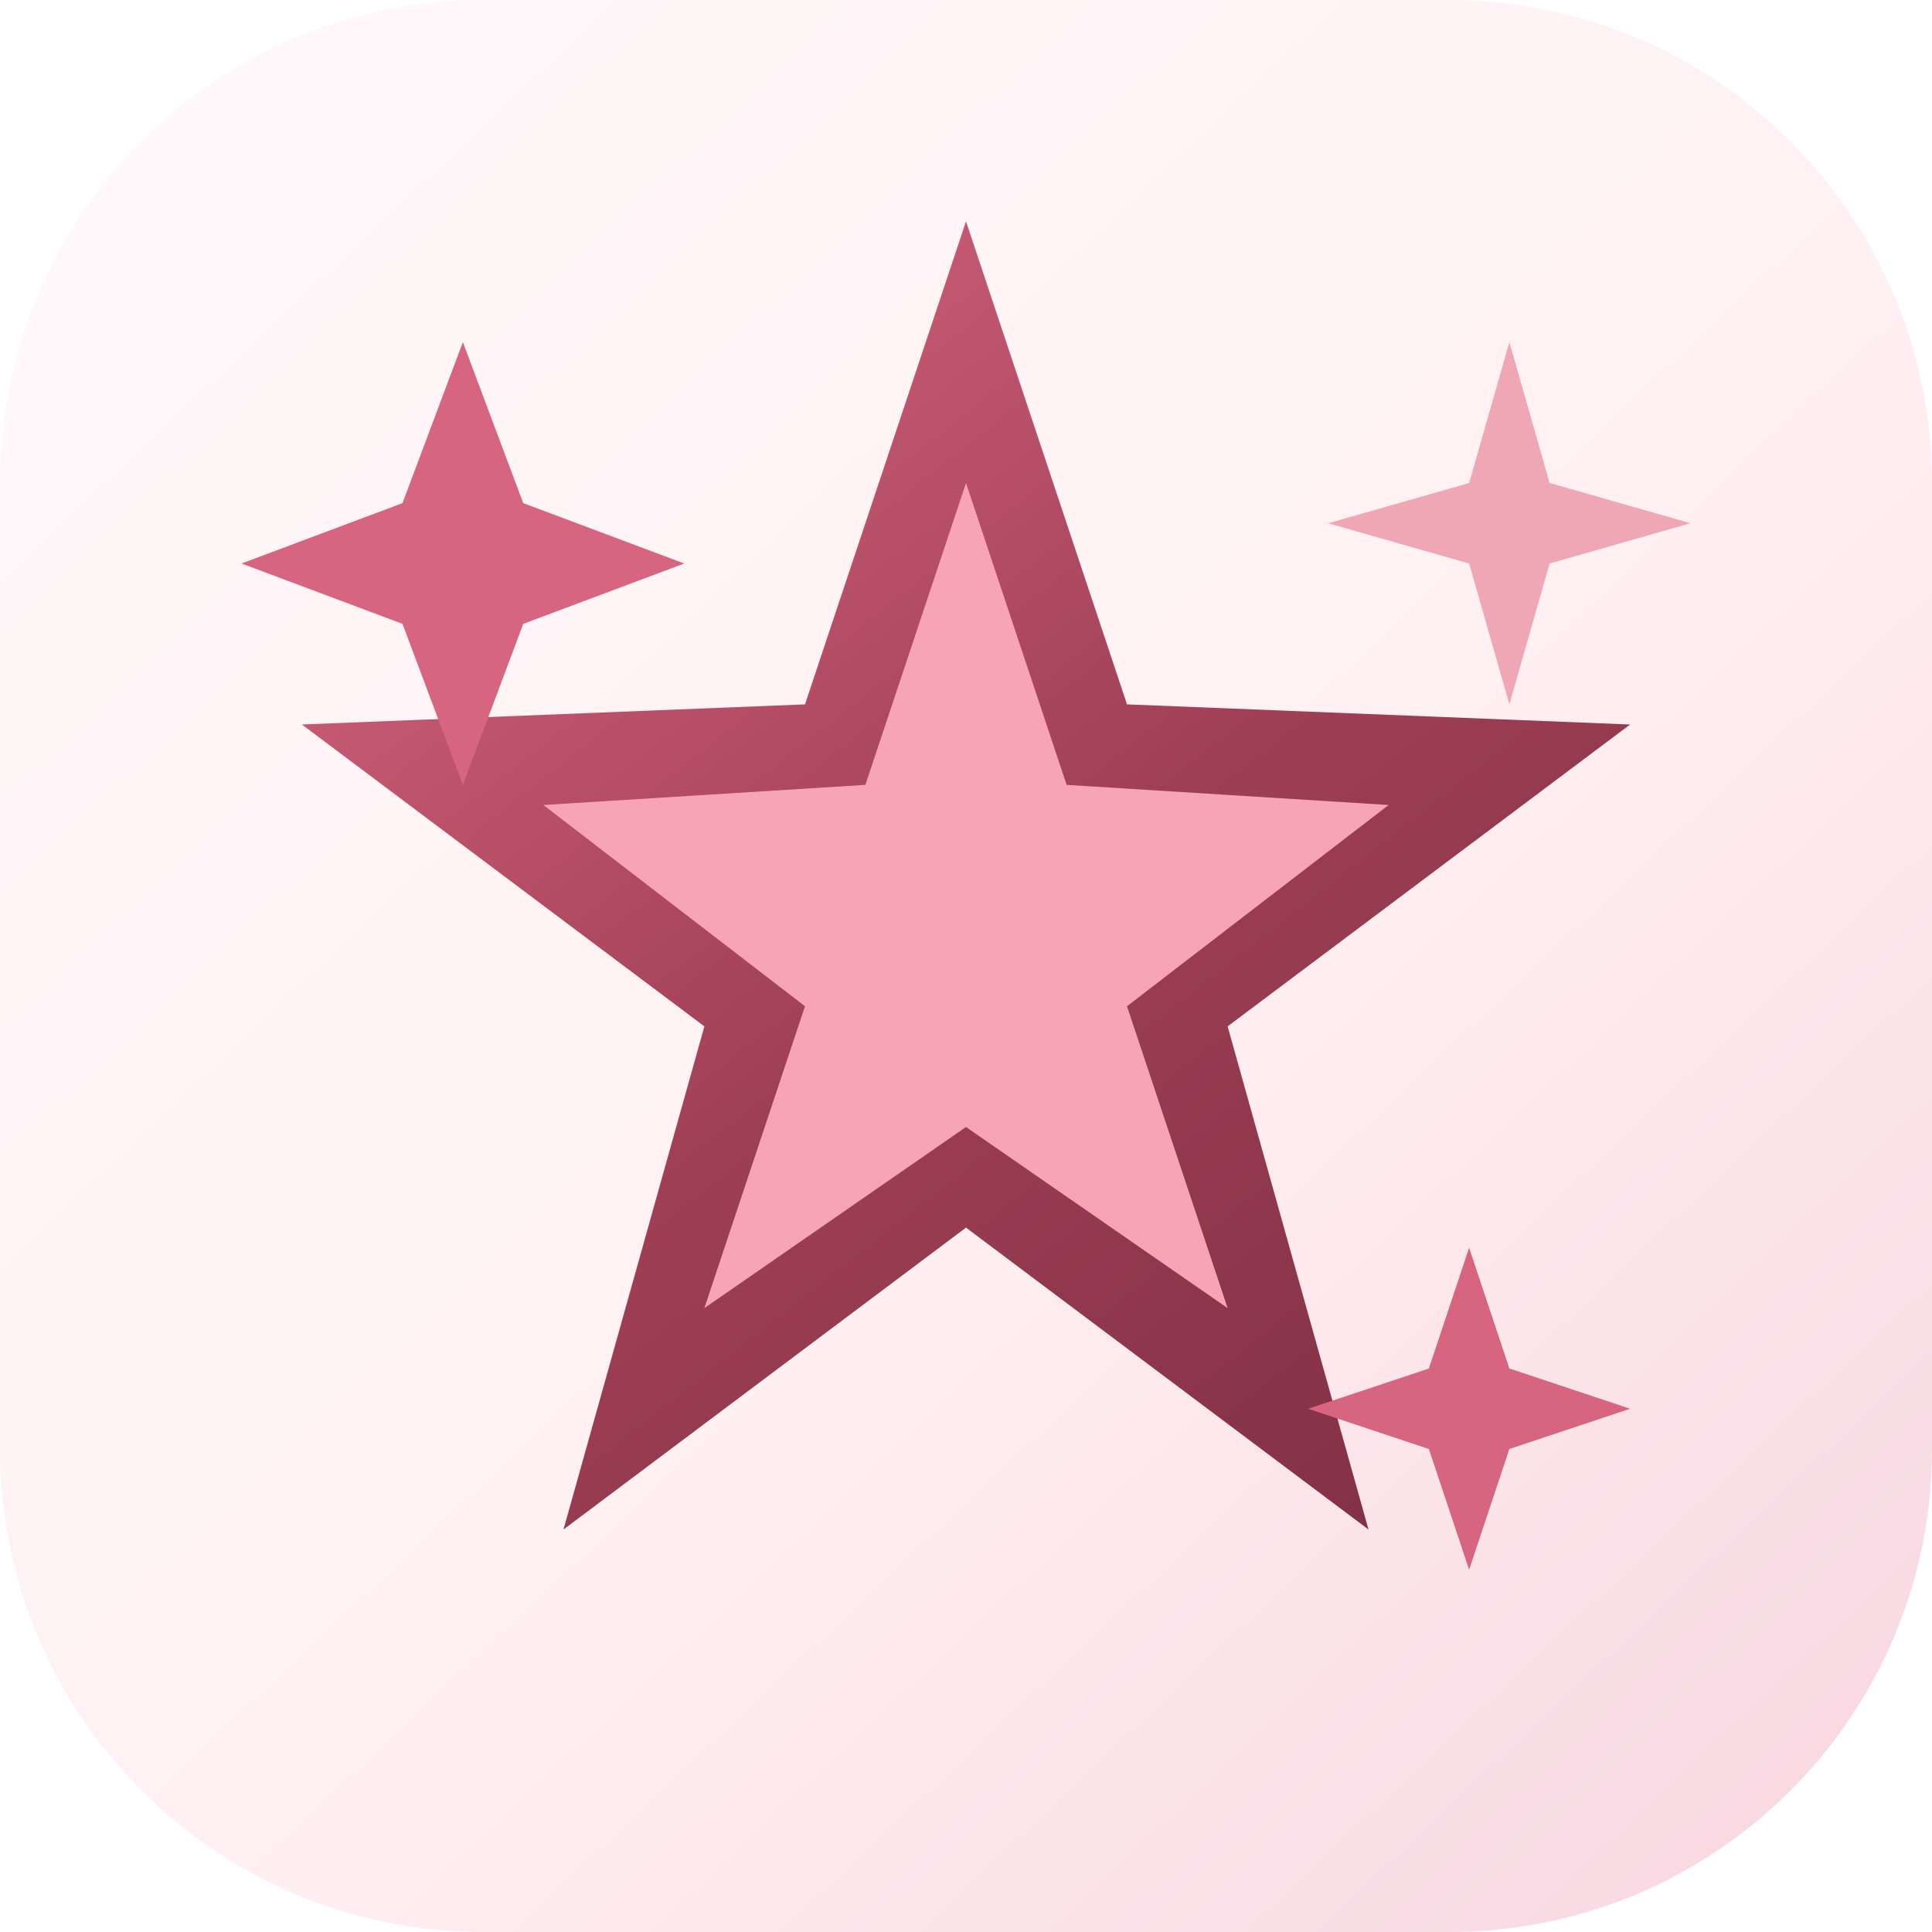
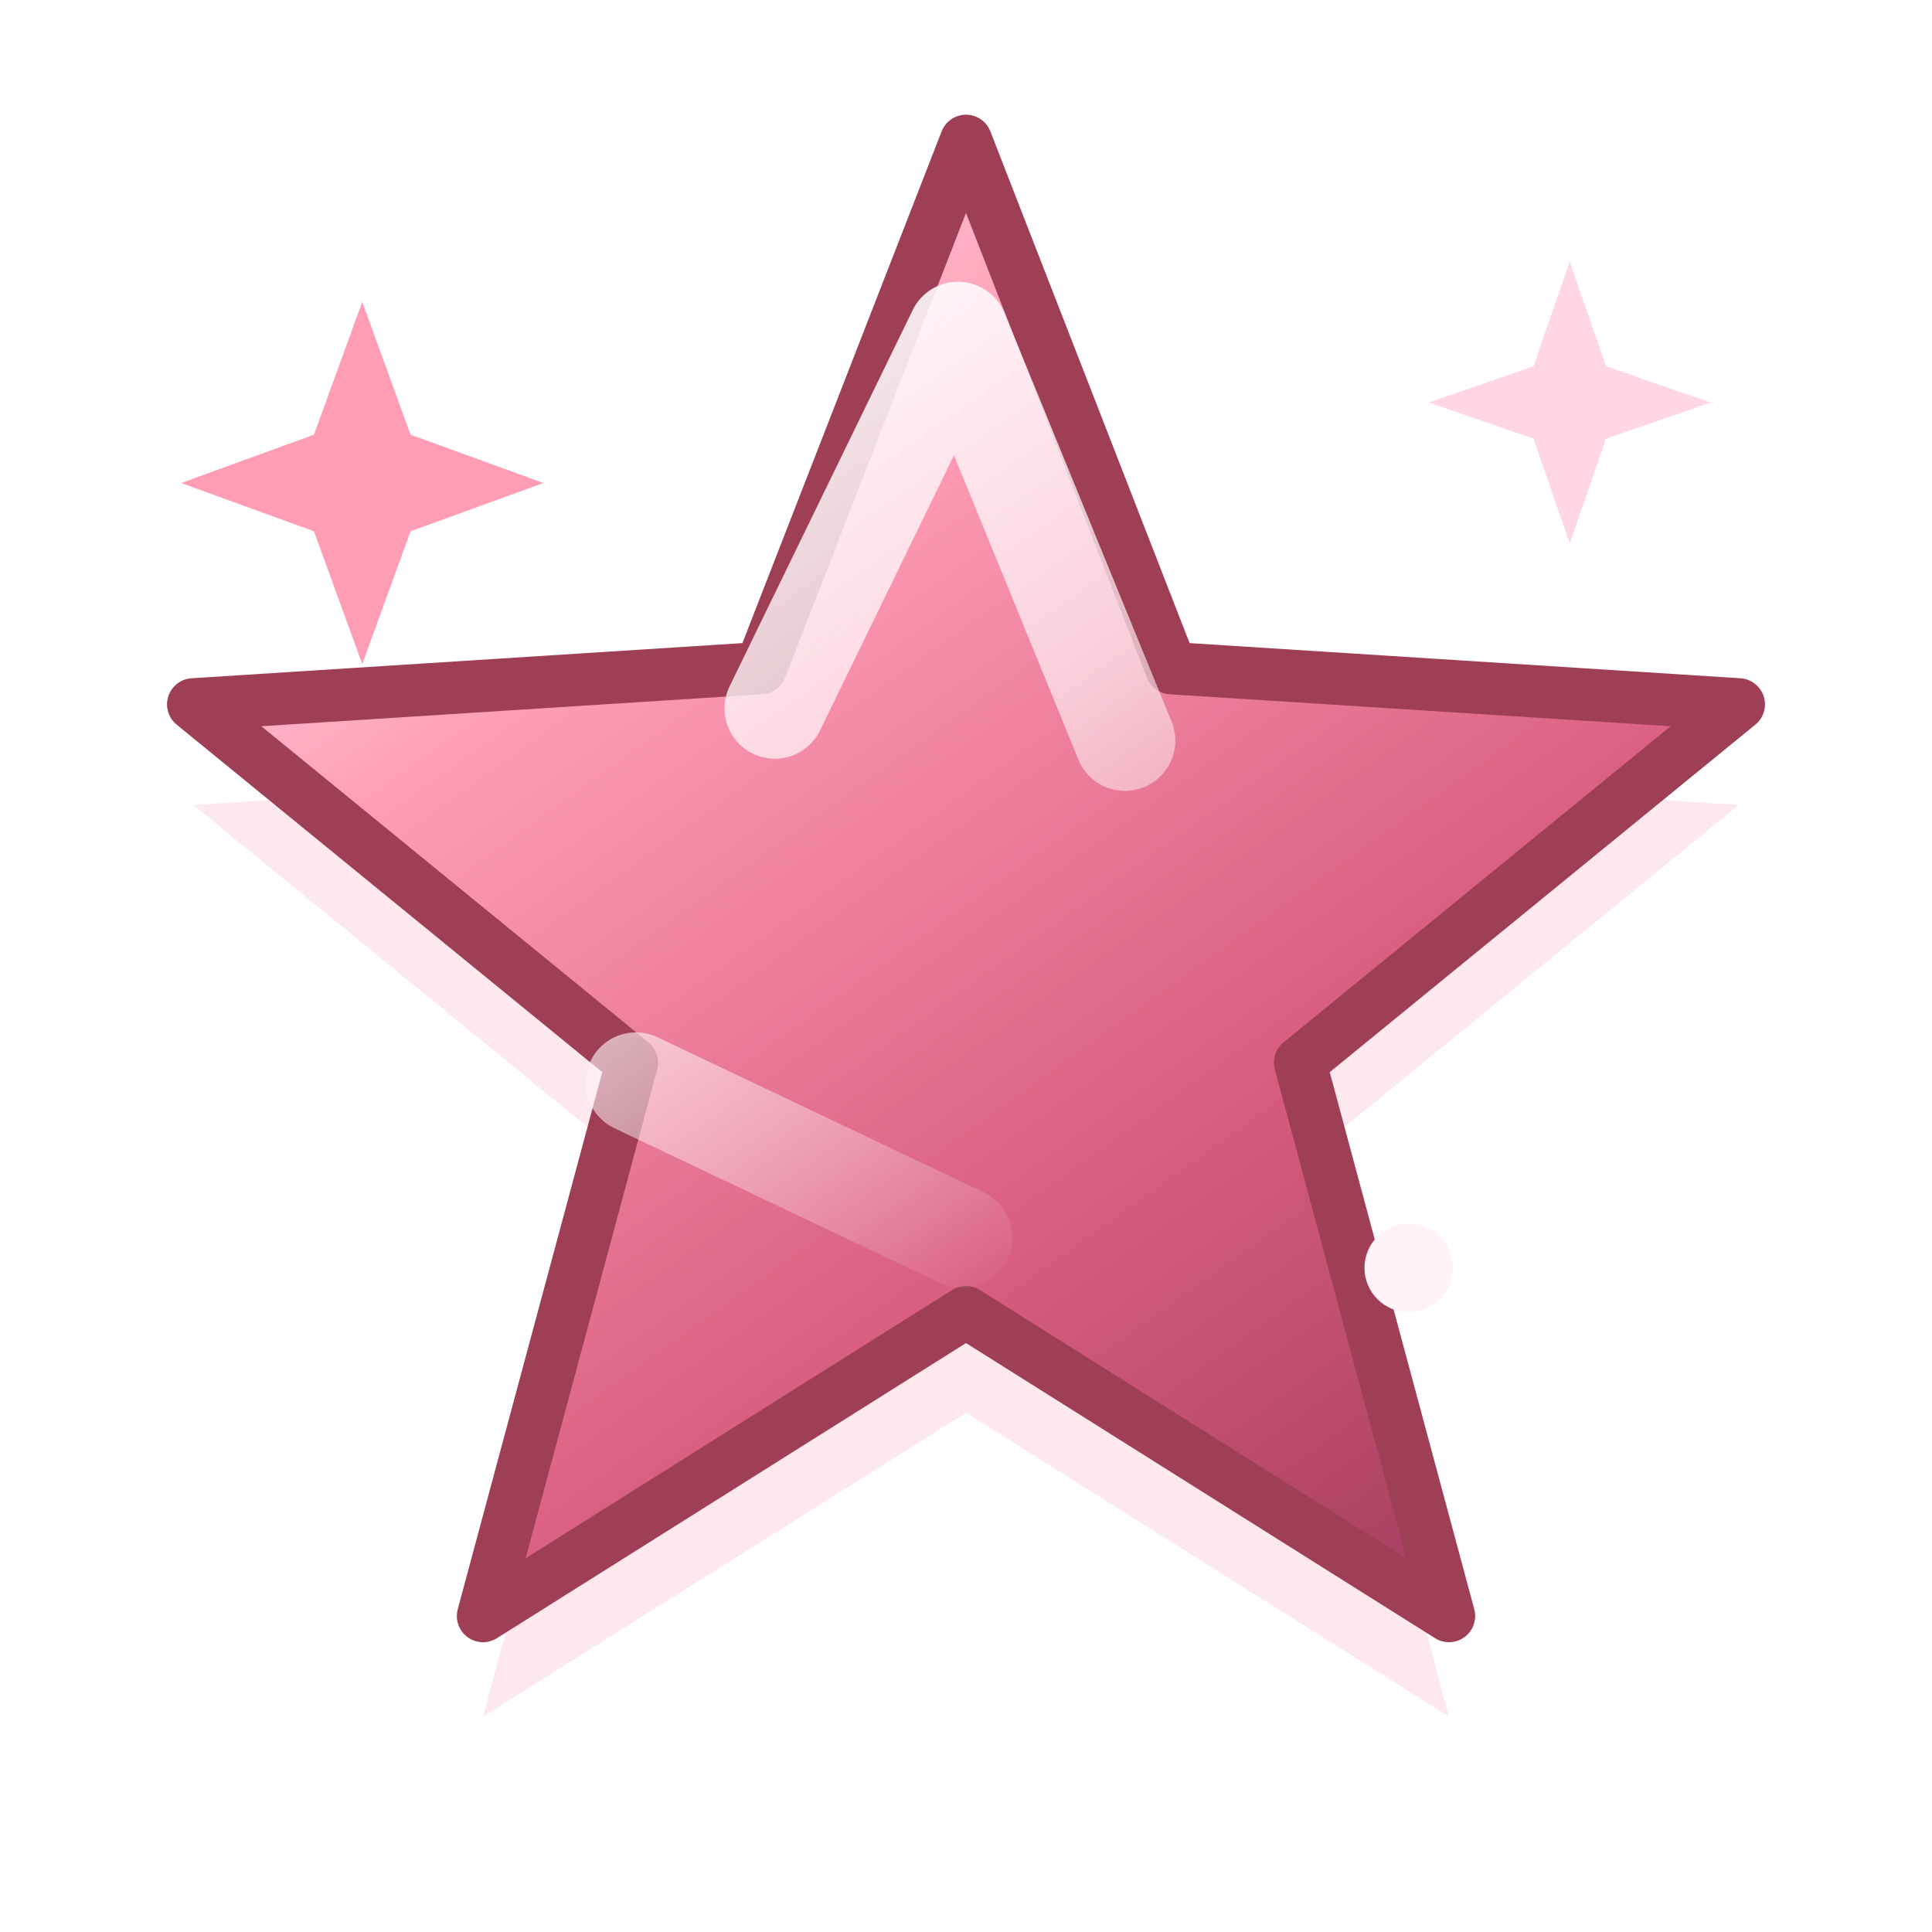
<svg xmlns="http://www.w3.org/2000/svg" width="96" height="96" viewBox="0 0 96 96" fill="none">
  <defs>
-     <linearGradient id="bg" x1="8" y1="4" x2="91" y2="92" gradientUnits="userSpaceOnUse">
-       <stop stop-color="#FFF8FA" />
-       <stop offset="0.55" stop-color="#FFF0F3" />
-       <stop offset="1" stop-color="#F8D8E2" />
+     <linearGradient id="star-fill" x1="22" y1="9" x2="75" y2="83" gradientUnits="userSpaceOnUse">
+       <stop stop-color="#FFE3EC" />
+       <stop offset="0.26" stop-color="#FF9DB5" />
+       <stop offset="0.66" stop-color="#D85D80" />
+       <stop offset="1" stop-color="#9B3858" />
    </linearGradient>
-     <linearGradient id="star" x1="22" y1="13" x2="73" y2="78" gradientUnits="userSpaceOnUse">
-       <stop stop-color="#D76580" />
-       <stop offset="0.52" stop-color="#9F3F55" />
-       <stop offset="1" stop-color="#7F2F44" />
+     <linearGradient id="star-shine" x1="30" y1="19" x2="58" y2="59" gradientUnits="userSpaceOnUse">
+       <stop stop-color="#FFFFFF" stop-opacity="0.95" />
+       <stop offset="0.5" stop-color="#FFF1F6" stop-opacity="0.7" />
+       <stop offset="1" stop-color="#FFFFFF" stop-opacity="0" />
    </linearGradient>
  </defs>
-   <rect width="96" height="96" rx="24" fill="url(#bg)" />
-   <path d="M48 11L56 35L81 36L61 51L68 76L48 61L28 76L35 51L15 36L40 35L48 11Z" fill="url(#star)" />
-   <path d="M48 24L53 39L69 40L56 50L61 65L48 56L35 65L40 50L27 40L43 39L48 24Z" fill="#F7A5B5" />
-   <path d="M23 17L26 25L34 28L26 31L23 39L20 31L12 28L20 25L23 17Z" fill="#D76580" />
-   <path d="M75 17L77 24L84 26L77 28L75 35L73 28L66 26L73 24L75 17Z" fill="#F0A7B5" />
-   <path d="M73 62L75 68L81 70L75 72L73 78L71 72L65 70L71 68L73 62Z" fill="#D76580" />
+   <path d="M48 7L58.2 33.2L86.4 35L64.6 52.8L72 80.3L48 65.2L24 80.3L31.4 52.8L9.6 35L37.8 33.2L48 7Z" fill="#F3A6B8" opacity="0.26" transform="translate(0 5)" />
+   <path d="M48 7L58.2 33.2L86.4 35L64.6 52.8L72 80.3L48 65.2L24 80.3L31.4 52.8L9.6 35L37.8 33.2L48 7Z" fill="url(#star-fill)" stroke="#9F3F55" stroke-width="2.6" stroke-linejoin="round" />
+   <path d="M38.5 35.2L47.6 16.5L55.9 36.8M31.6 53.8L47.8 61.5" stroke="url(#star-shine)" stroke-width="5" stroke-linecap="round" stroke-linejoin="round" />
+   <path d="M18 15L20.4 21.6L27 24L20.4 26.4L18 33L15.6 26.4L9 24L15.6 21.6L18 15Z" fill="#FF9DB5" />
+   <path d="M78 13L79.8 18.2L85 20L79.8 21.8L78 27L76.2 21.8L71 20L76.2 18.2L78 13Z" fill="#FFD6E2" />
+   <circle cx="70" cy="63" r="2.2" fill="#FFF3F7" />
</svg>
